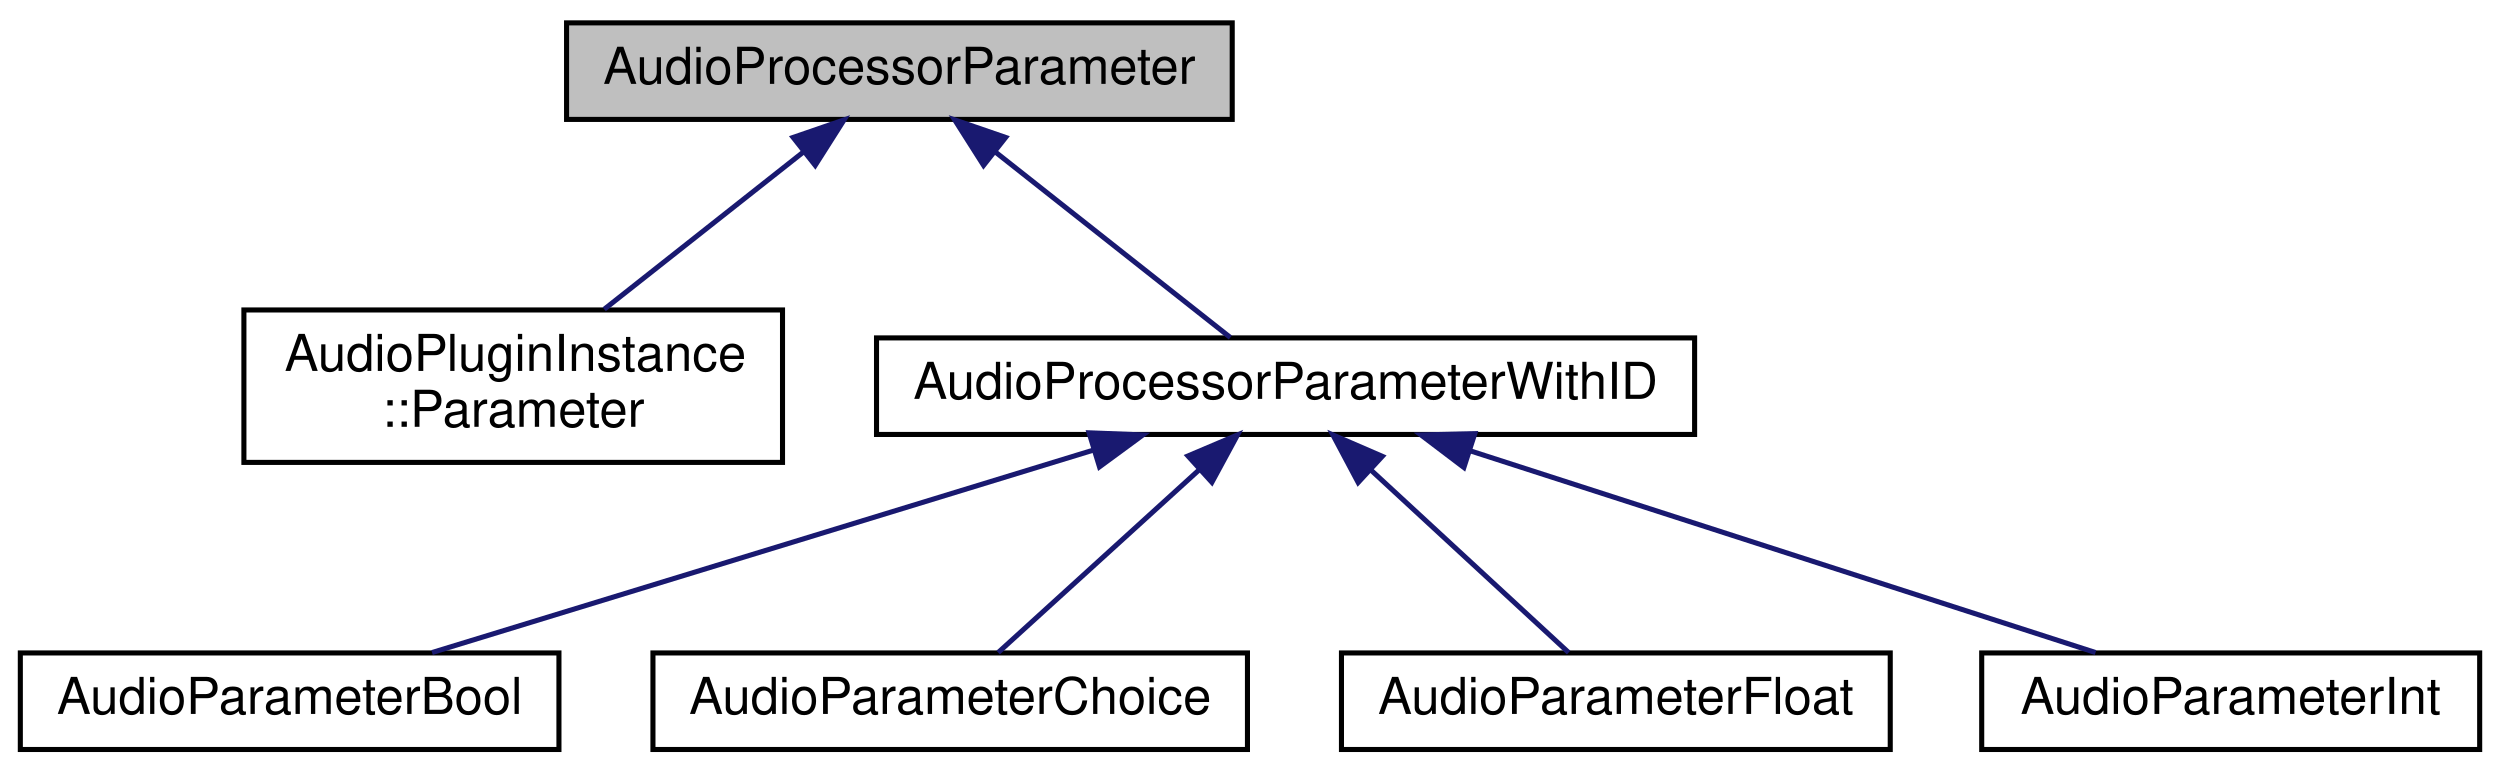
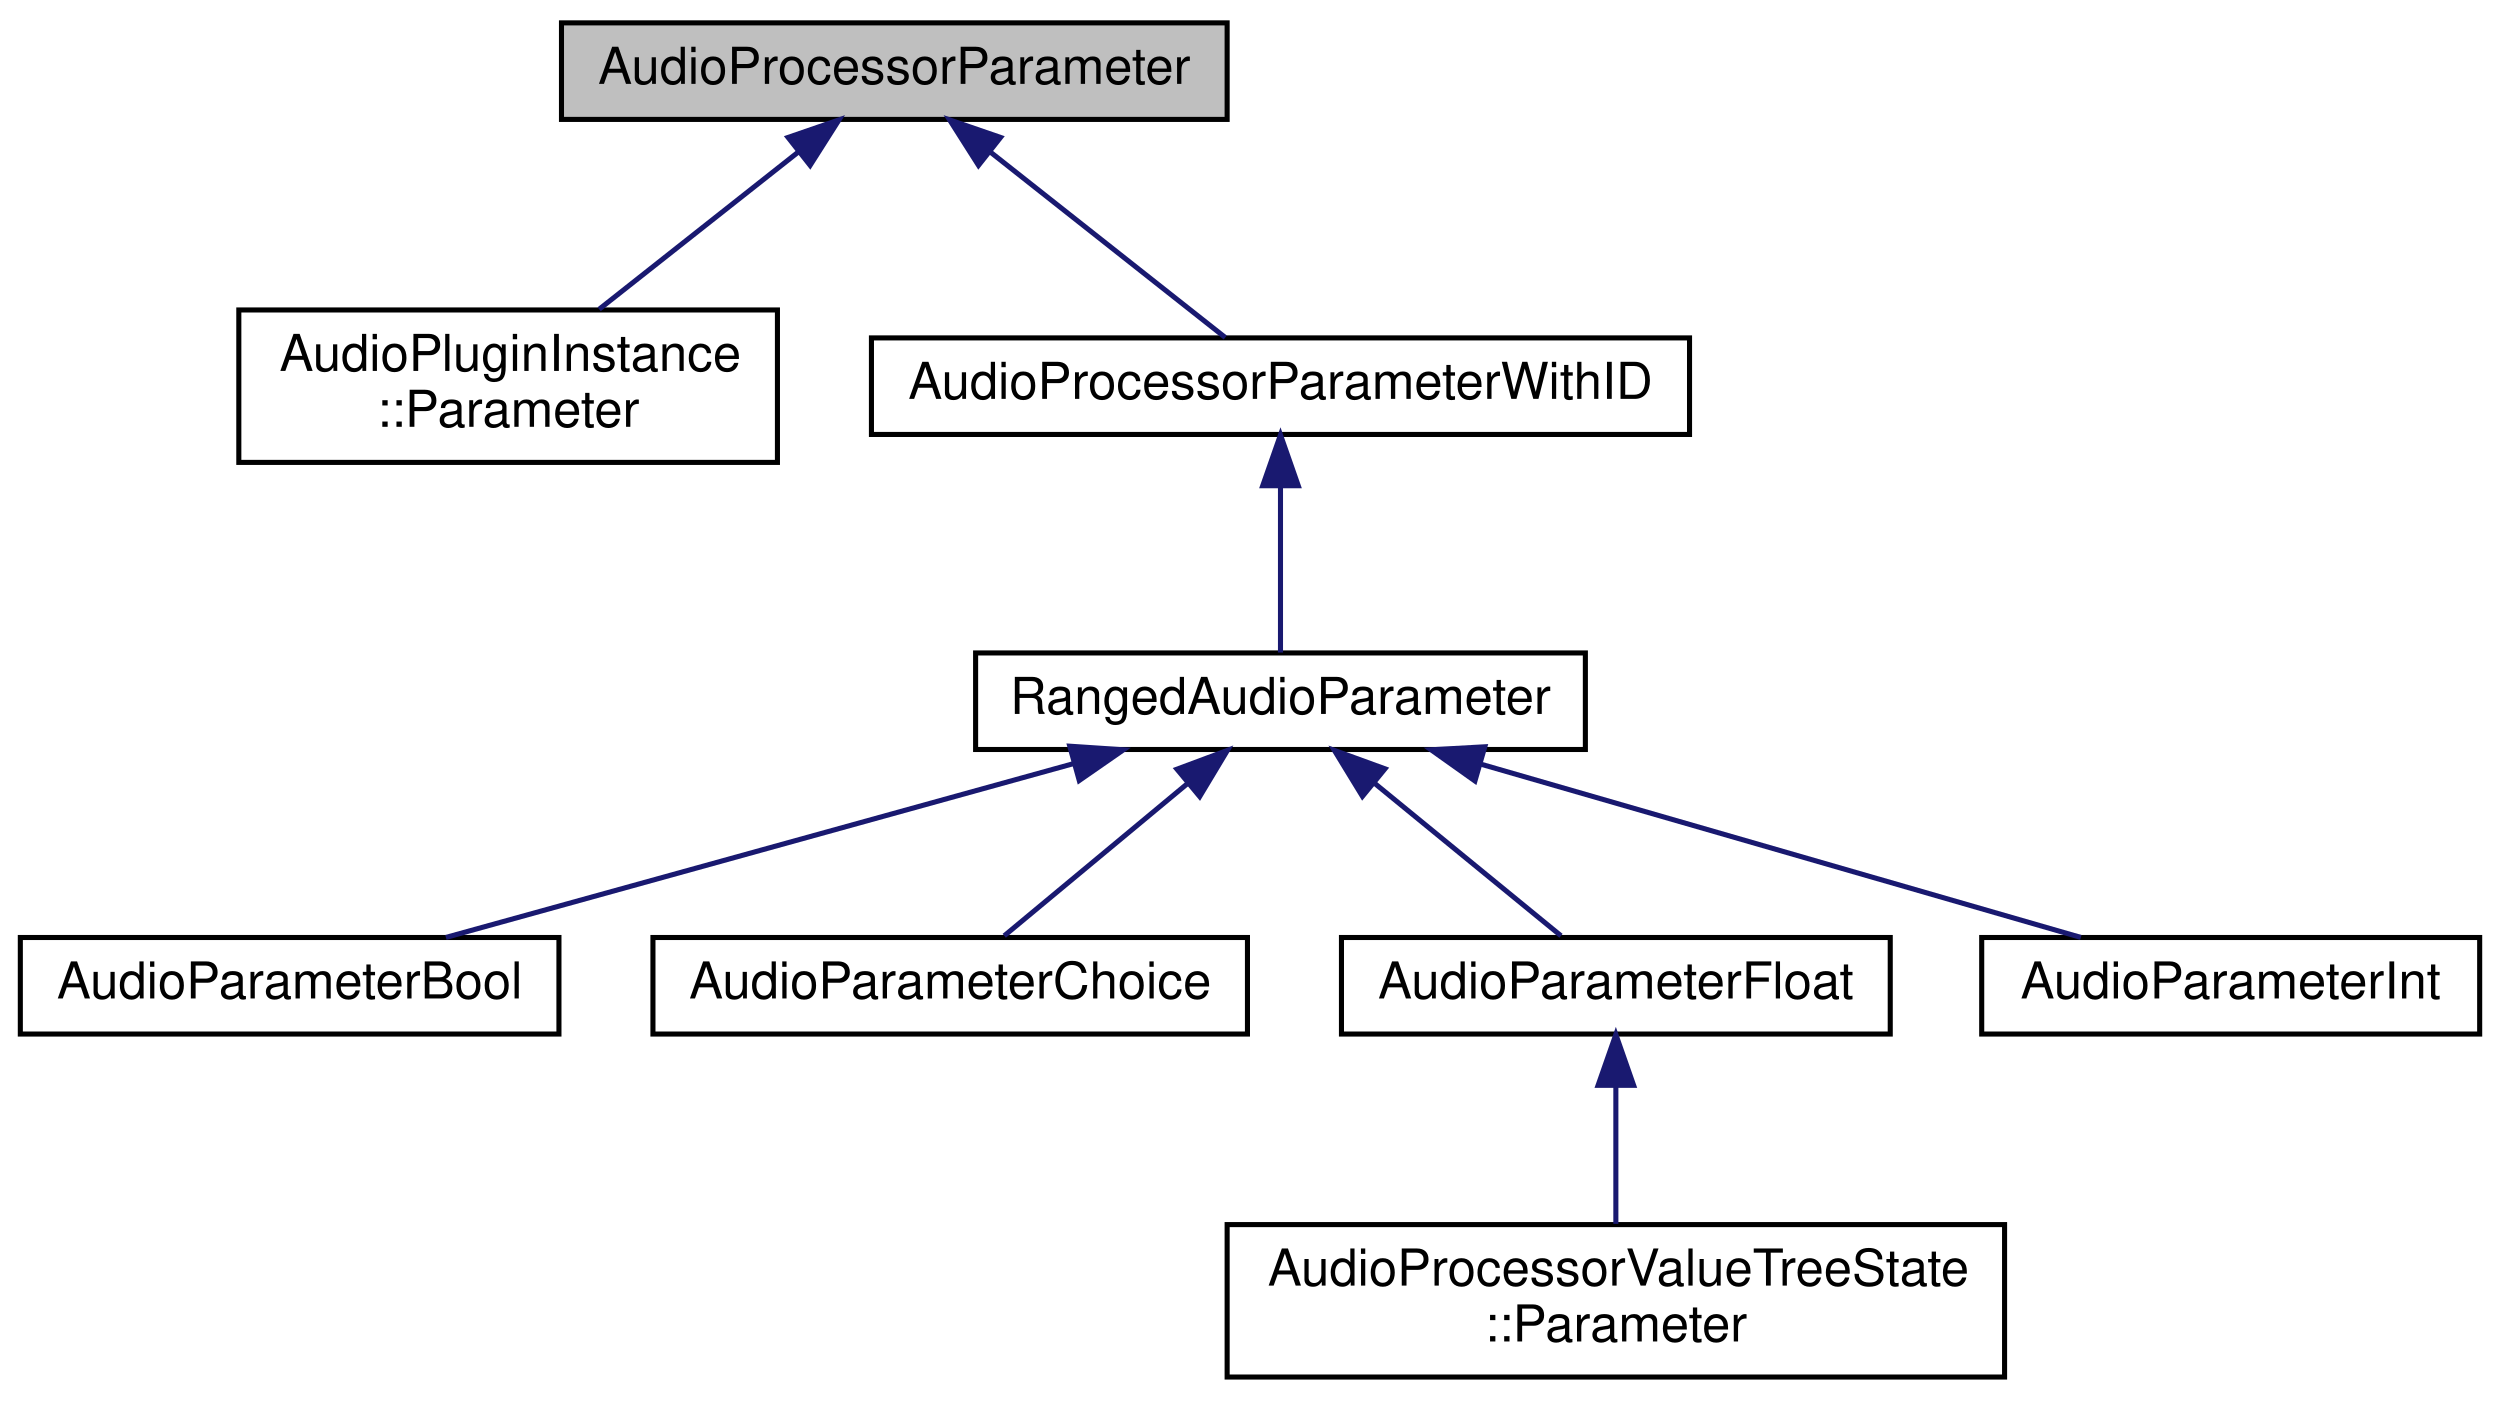
- <svg xmlns="http://www.w3.org/2000/svg" xmlns:xlink="http://www.w3.org/1999/xlink" width="492pt" height="152pt" viewBox="0.00 0.00 492.00 152.00">
-   <g id="graph0" class="graph" transform="scale(1 1) rotate(0) translate(4 148)">
+ <svg xmlns="http://www.w3.org/2000/svg" xmlns:xlink="http://www.w3.org/1999/xlink" width="492pt" height="276pt" viewBox="0.00 0.00 492.00 276.00">
+   <g id="graph0" class="graph" transform="scale(1 1) rotate(0) translate(4 272)">
    <g id="node1" class="node">
-       <polygon fill="#bfbfbf" stroke="black" points="107.5,-124.5 107.5,-143.5 238.5,-143.5 238.5,-124.5 107.5,-124.5" />
-       <text text-anchor="middle" x="173" y="-131.5" font-family="Helvetica,sans-Serif" font-size="10.00">AudioProcessorParameter</text>
+       <polygon fill="#bfbfbf" stroke="black" points="106.5,-248.5 106.5,-267.5 237.5,-267.5 237.5,-248.5 106.5,-248.5" />
+       <text text-anchor="middle" x="172" y="-255.5" font-family="Helvetica,sans-Serif" font-size="10.00">AudioProcessorParameter</text>
    </g>
    <g id="node2" class="node">
      <g id="a_node2">
        <a xlink:href="structAudioPluginInstance_1_1Parameter.html" target="_top" xlink:title="Structure used to describe plugin parameters. ">
-           <polygon fill="none" stroke="black" points="44,-57 44,-87 150,-87 150,-57 44,-57" />
-           <text text-anchor="start" x="52" y="-75" font-family="Helvetica,sans-Serif" font-size="10.00">AudioPluginInstance</text>
-           <text text-anchor="middle" x="97" y="-64" font-family="Helvetica,sans-Serif" font-size="10.00">::Parameter</text>
+           <polygon fill="none" stroke="black" points="43,-181 43,-211 149,-211 149,-181 43,-181" />
+           <text text-anchor="start" x="51" y="-199" font-family="Helvetica,sans-Serif" font-size="10.00">AudioPluginInstance</text>
+           <text text-anchor="middle" x="96" y="-188" font-family="Helvetica,sans-Serif" font-size="10.00">::Parameter</text>
        </a>
      </g>
    </g>
    <g id="edge1" class="edge">
-       <path fill="none" stroke="midnightblue" d="M154.09,-118.071C142.106,-108.61 126.699,-96.447 114.912,-87.141" />
-       <polygon fill="midnightblue" stroke="midnightblue" points="152.093,-120.954 162.111,-124.403 156.431,-115.46 152.093,-120.954" />
+       <path fill="none" stroke="midnightblue" d="M153.09,-242.071C141.106,-232.61 125.699,-220.447 113.912,-211.141" />
+       <polygon fill="midnightblue" stroke="midnightblue" points="151.093,-244.954 161.111,-248.403 155.431,-239.46 151.093,-244.954" />
    </g>
    <g id="node3" class="node">
      <g id="a_node3">
        <a xlink:href="classAudioProcessorParameterWithID.html" target="_top" xlink:title="This abstract base class is used by some AudioProcessorParameter helper classes. ">
-           <polygon fill="none" stroke="black" points="168.5,-62.5 168.5,-81.5 329.5,-81.5 329.5,-62.5 168.5,-62.5" />
-           <text text-anchor="middle" x="249" y="-69.5" font-family="Helvetica,sans-Serif" font-size="10.00">AudioProcessorParameterWithID</text>
+           <polygon fill="none" stroke="black" points="167.5,-186.5 167.5,-205.5 328.5,-205.5 328.5,-186.5 167.5,-186.5" />
+           <text text-anchor="middle" x="248" y="-193.5" font-family="Helvetica,sans-Serif" font-size="10.00">AudioProcessorParameterWithID</text>
        </a>
      </g>
    </g>
    <g id="edge2" class="edge">
-       <path fill="none" stroke="midnightblue" d="M191.784,-118.17C206.363,-106.661 226.062,-91.109 238.131,-81.581" />
-       <polygon fill="midnightblue" stroke="midnightblue" points="189.569,-115.46 183.889,-124.403 193.907,-120.954 189.569,-115.46" />
+       <path fill="none" stroke="midnightblue" d="M190.784,-242.17C205.363,-230.661 225.062,-215.109 237.131,-205.581" />
+       <polygon fill="midnightblue" stroke="midnightblue" points="188.569,-239.46 182.889,-248.403 192.907,-244.954 188.569,-239.46" />
    </g>
    <g id="node4" class="node">
      <g id="a_node4">
-         <a xlink:href="classAudioParameterBool.html" target="_top" xlink:title="Provides a class of AudioProcessorParameter that can be used as a boolean value. ">
-           <polygon fill="none" stroke="black" points="0,-0.5 0,-19.5 106,-19.5 106,-0.5 0,-0.5" />
-           <text text-anchor="middle" x="53" y="-7.5" font-family="Helvetica,sans-Serif" font-size="10.00">AudioParameterBool</text>
+         <a xlink:href="classRangedAudioParameter.html" target="_top" xlink:title="This abstract base class is used by some AudioProcessorParameter helper classes. ">
+           <polygon fill="none" stroke="black" points="188,-124.5 188,-143.5 308,-143.5 308,-124.5 188,-124.5" />
+           <text text-anchor="middle" x="248" y="-131.5" font-family="Helvetica,sans-Serif" font-size="10.00">RangedAudioParameter</text>
        </a>
      </g>
    </g>
    <g id="edge3" class="edge">
-       <path fill="none" stroke="midnightblue" d="M211.212,-59.432C173.119,-47.771 115.209,-30.044 81.03,-19.581" />
-       <polygon fill="midnightblue" stroke="midnightblue" points="210.331,-62.823 220.918,-62.404 212.38,-56.13 210.331,-62.823" />
+       <path fill="none" stroke="midnightblue" d="M248,-176.16C248,-165.248 248,-152.04 248,-143.581" />
+       <polygon fill="midnightblue" stroke="midnightblue" points="244.5,-176.403 248,-186.403 251.5,-176.403 244.5,-176.403" />
    </g>
    <g id="node5" class="node">
      <g id="a_node5">
-         <a xlink:href="classAudioParameterChoice.html" target="_top" xlink:title="Provides a class of AudioProcessorParameter that can be used to select an indexed, named choice from a list. ">
-           <polygon fill="none" stroke="black" points="124.5,-0.5 124.5,-19.5 241.5,-19.5 241.5,-0.5 124.5,-0.5" />
-           <text text-anchor="middle" x="183" y="-7.5" font-family="Helvetica,sans-Serif" font-size="10.00">AudioParameterChoice</text>
+         <a xlink:href="classAudioParameterBool.html" target="_top" xlink:title="Provides a class of AudioProcessorParameter that can be used as a boolean value. ">
+           <polygon fill="none" stroke="black" points="0,-68.5 0,-87.5 106,-87.5 106,-68.5 0,-68.5" />
+           <text text-anchor="middle" x="53" y="-75.5" font-family="Helvetica,sans-Serif" font-size="10.00">AudioParameterBool</text>
        </a>
      </g>
    </g>
    <g id="edge4" class="edge">
-       <path fill="none" stroke="midnightblue" d="M231.973,-55.521C219.39,-44.081 202.724,-28.93 192.439,-19.581" />
-       <polygon fill="midnightblue" stroke="midnightblue" points="229.79,-58.267 239.544,-62.404 234.499,-53.087 229.79,-58.267" />
+       <path fill="none" stroke="midnightblue" d="M207.19,-121.699C170.387,-111.507 117.071,-96.743 83.754,-87.516" />
+       <polygon fill="midnightblue" stroke="midnightblue" points="206.53,-125.148 217.102,-124.444 208.398,-118.402 206.53,-125.148" />
    </g>
    <g id="node6" class="node">
      <g id="a_node6">
-         <a xlink:href="classAudioParameterFloat.html" target="_top" xlink:title="A subclass of AudioProcessorParameter that provides an easy way to create a parameter which maps onto...">
-           <polygon fill="none" stroke="black" points="260,-0.5 260,-19.5 368,-19.5 368,-0.5 260,-0.5" />
-           <text text-anchor="middle" x="314" y="-7.5" font-family="Helvetica,sans-Serif" font-size="10.00">AudioParameterFloat</text>
+         <a xlink:href="classAudioParameterChoice.html" target="_top" xlink:title="Provides a class of AudioProcessorParameter that can be used to select an indexed, named choice from a list. ">
+           <polygon fill="none" stroke="black" points="124.5,-68.5 124.5,-87.5 241.5,-87.5 241.5,-68.5 124.5,-68.5" />
+           <text text-anchor="middle" x="183" y="-75.5" font-family="Helvetica,sans-Serif" font-size="10.00">AudioParameterChoice</text>
        </a>
      </g>
    </g>
    <g id="edge5" class="edge">
-       <path fill="none" stroke="midnightblue" d="M265.769,-55.521C278.162,-44.081 294.575,-28.93 304.704,-19.581" />
-       <polygon fill="midnightblue" stroke="midnightblue" points="263.287,-53.049 258.313,-62.404 268.035,-58.193 263.287,-53.049" />
+       <path fill="none" stroke="midnightblue" d="M229.727,-117.82C218.082,-108.145 203.401,-95.948 193.633,-87.834" />
+       <polygon fill="midnightblue" stroke="midnightblue" points="227.628,-120.626 237.557,-124.324 232.101,-115.242 227.628,-120.626" />
    </g>
    <g id="node7" class="node">
      <g id="a_node7">
-         <a xlink:href="classAudioParameterInt.html" target="_top" xlink:title="Provides a class of AudioProcessorParameter that can be used as an integer value with a given range...">
-           <polygon fill="none" stroke="black" points="386,-0.5 386,-19.5 484,-19.5 484,-0.5 386,-0.5" />
-           <text text-anchor="middle" x="435" y="-7.5" font-family="Helvetica,sans-Serif" font-size="10.00">AudioParameterInt</text>
+         <a xlink:href="classAudioParameterFloat.html" target="_top" xlink:title="A subclass of AudioProcessorParameter that provides an easy way to create a parameter which maps onto...">
+           <polygon fill="none" stroke="black" points="260,-68.5 260,-87.5 368,-87.5 368,-68.5 260,-68.5" />
+           <text text-anchor="middle" x="314" y="-75.5" font-family="Helvetica,sans-Serif" font-size="10.00">AudioParameterFloat</text>
        </a>
      </g>
    </g>
    <g id="edge6" class="edge">
-       <path fill="none" stroke="midnightblue" d="M285.323,-59.283C321.477,-47.62 376.103,-29.999 408.4,-19.581" />
-       <polygon fill="midnightblue" stroke="midnightblue" points="284.092,-56.002 275.649,-62.404 286.241,-62.664 284.092,-56.002" />
+       <path fill="none" stroke="midnightblue" d="M266.554,-117.82C278.378,-108.145 293.286,-95.948 303.203,-87.834" />
+       <polygon fill="midnightblue" stroke="midnightblue" points="264.127,-115.283 258.604,-124.324 268.56,-120.7 264.127,-115.283" />
+     </g>
+     <g id="node9" class="node">
+       <g id="a_node9">
+         <a xlink:href="classAudioParameterInt.html" target="_top" xlink:title="Provides a class of AudioProcessorParameter that can be used as an integer value with a given range...">
+           <polygon fill="none" stroke="black" points="386,-68.5 386,-87.5 484,-87.5 484,-68.5 386,-68.5" />
+           <text text-anchor="middle" x="435" y="-75.5" font-family="Helvetica,sans-Serif" font-size="10.00">AudioParameterInt</text>
+         </a>
+       </g>
+     </g>
+     <g id="edge8" class="edge">
+       <path fill="none" stroke="midnightblue" d="M287.59,-121.568C322.866,-111.381 373.694,-96.703 405.508,-87.516" />
+       <polygon fill="midnightblue" stroke="midnightblue" points="286.267,-118.307 277.631,-124.444 288.209,-125.032 286.267,-118.307" />
+     </g>
+     <g id="node8" class="node">
+       <g id="a_node8">
+         <a xlink:href="classAudioProcessorValueTreeState_1_1Parameter.html" target="_top" xlink:title="A parameter class that maintains backwards compatibility with deprecated AudioProcessorValueTreeState...">
+           <polygon fill="none" stroke="black" points="237.5,-1 237.5,-31 390.5,-31 390.5,-1 237.5,-1" />
+           <text text-anchor="start" x="245.5" y="-19" font-family="Helvetica,sans-Serif" font-size="10.00">AudioProcessorValueTreeState</text>
+           <text text-anchor="middle" x="314" y="-8" font-family="Helvetica,sans-Serif" font-size="10.00">::Parameter</text>
+         </a>
+       </g>
+     </g>
+     <g id="edge7" class="edge">
+       <path fill="none" stroke="midnightblue" d="M314,-58.371C314,-49.585 314,-39.272 314,-31.141" />
+       <polygon fill="midnightblue" stroke="midnightblue" points="310.5,-58.403 314,-68.403 317.5,-58.404 310.5,-58.403" />
    </g>
  </g>
</svg>
